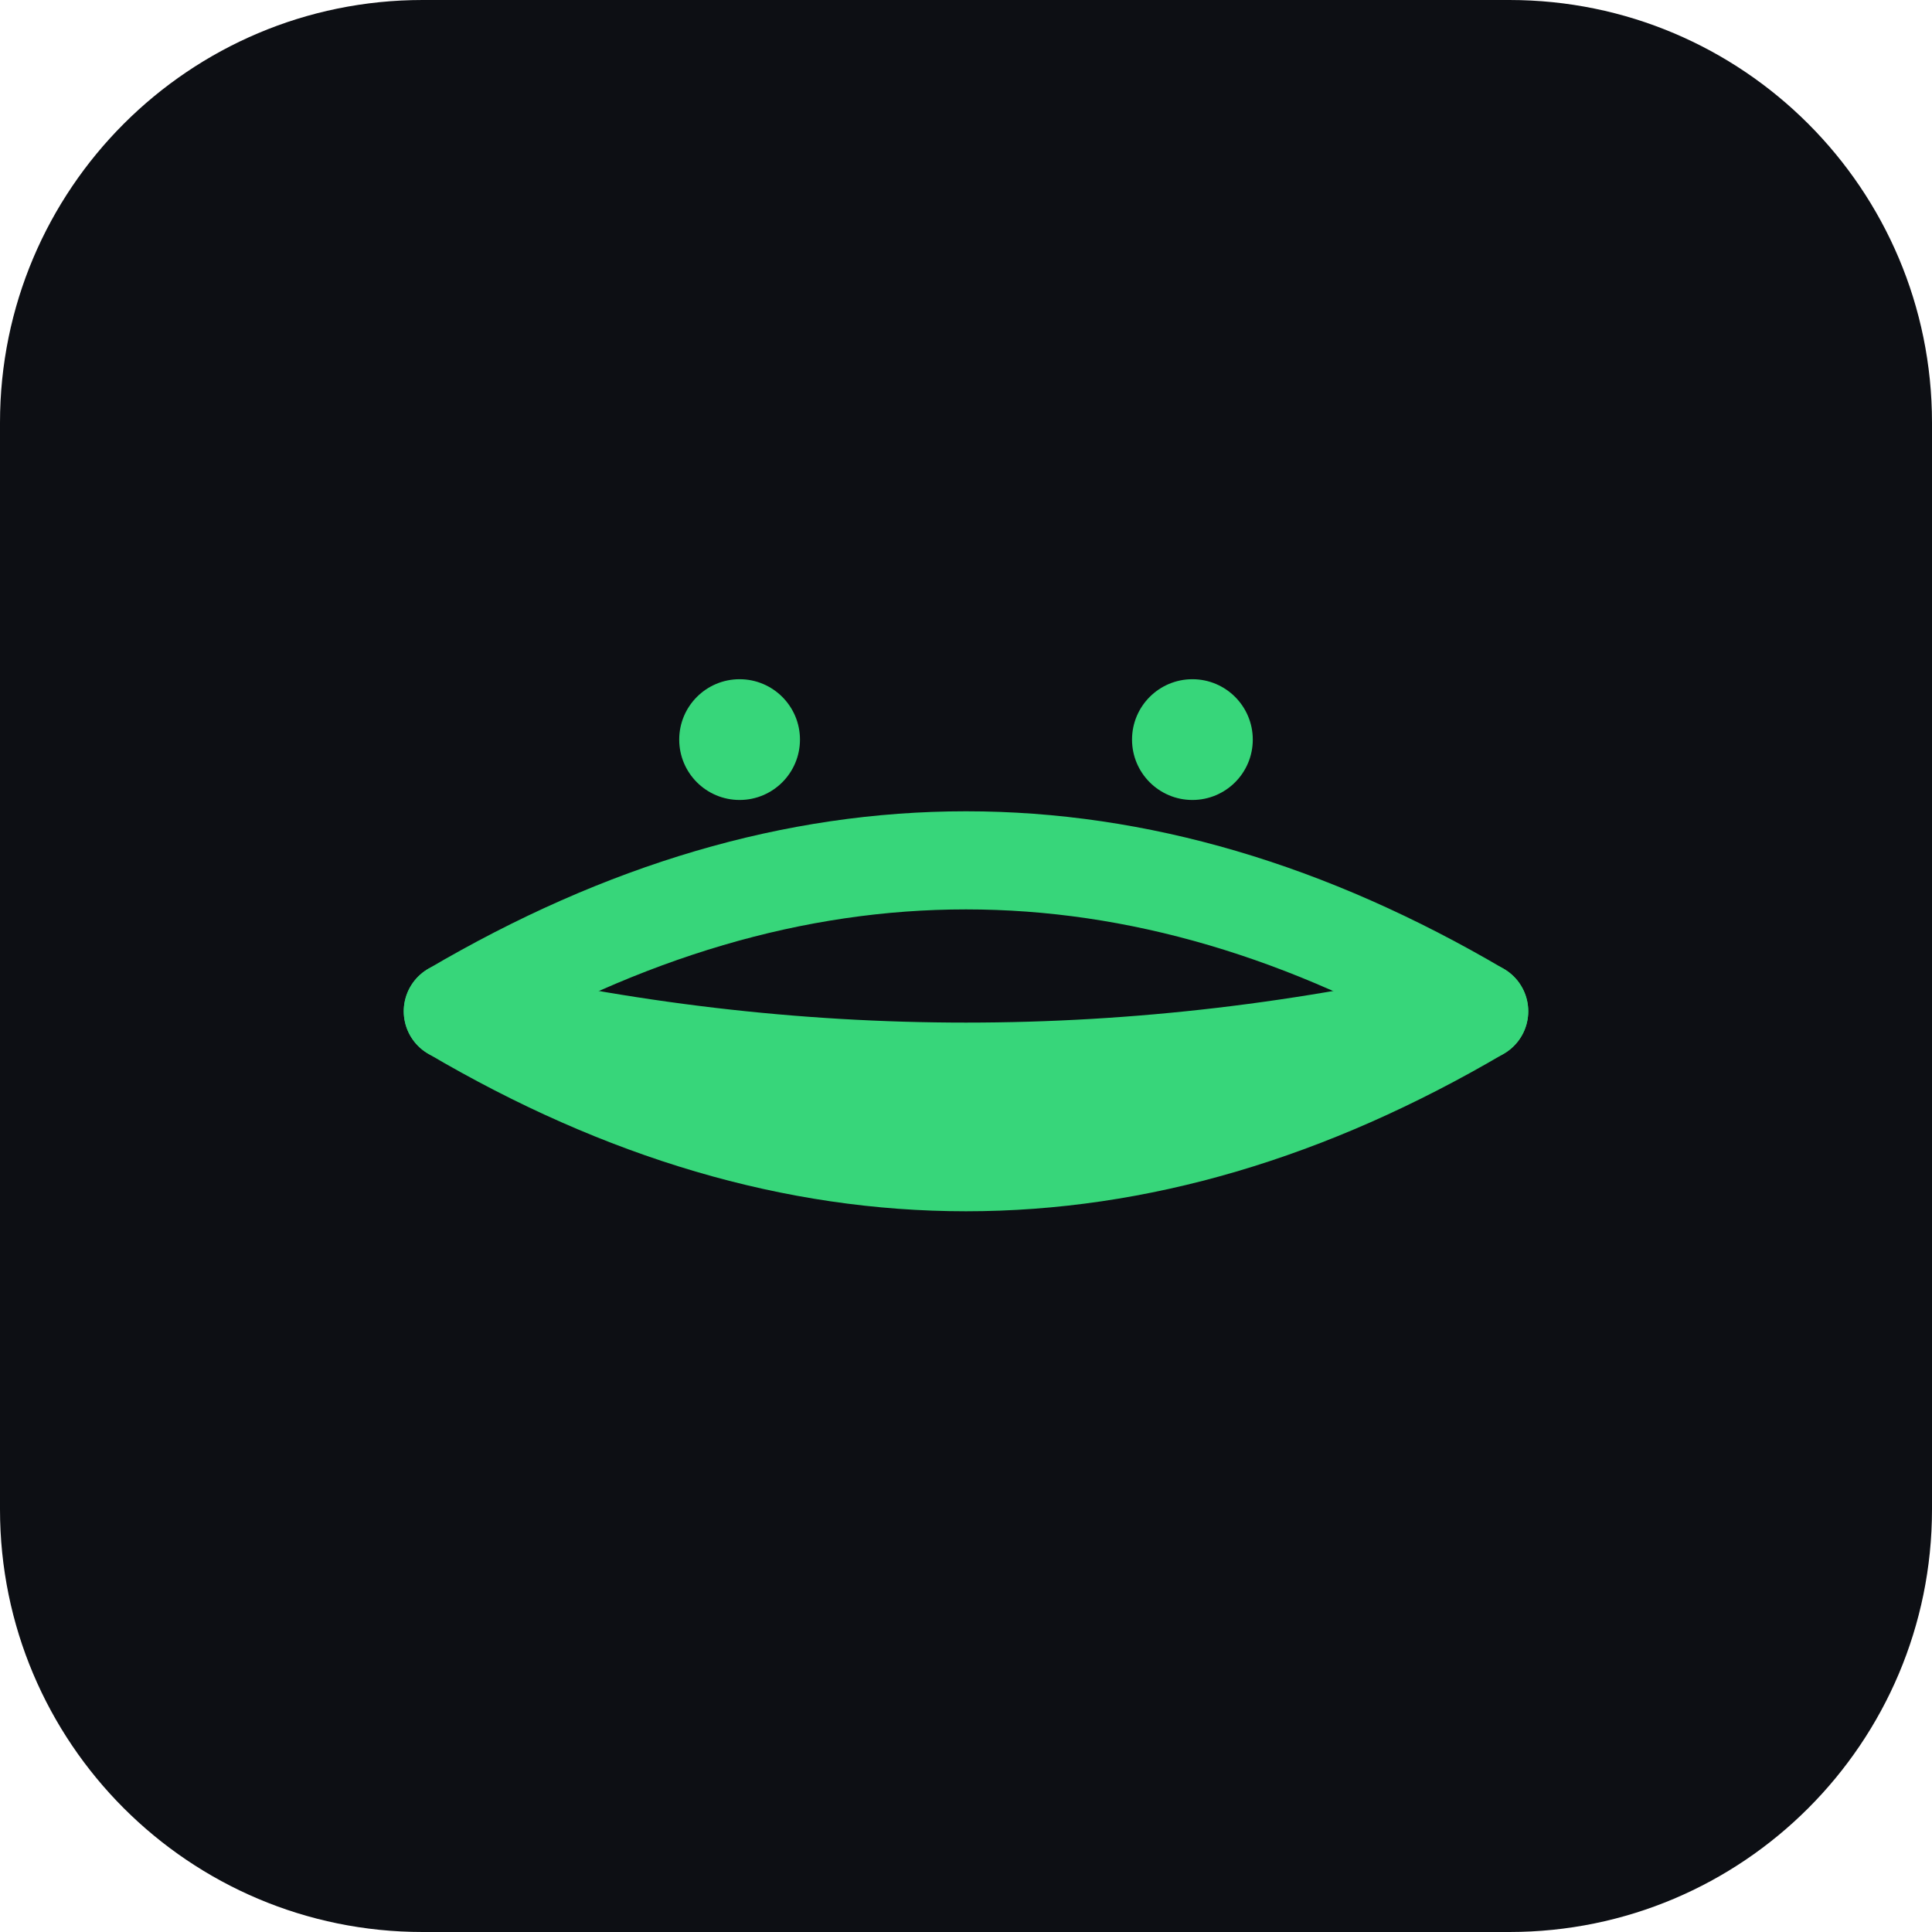
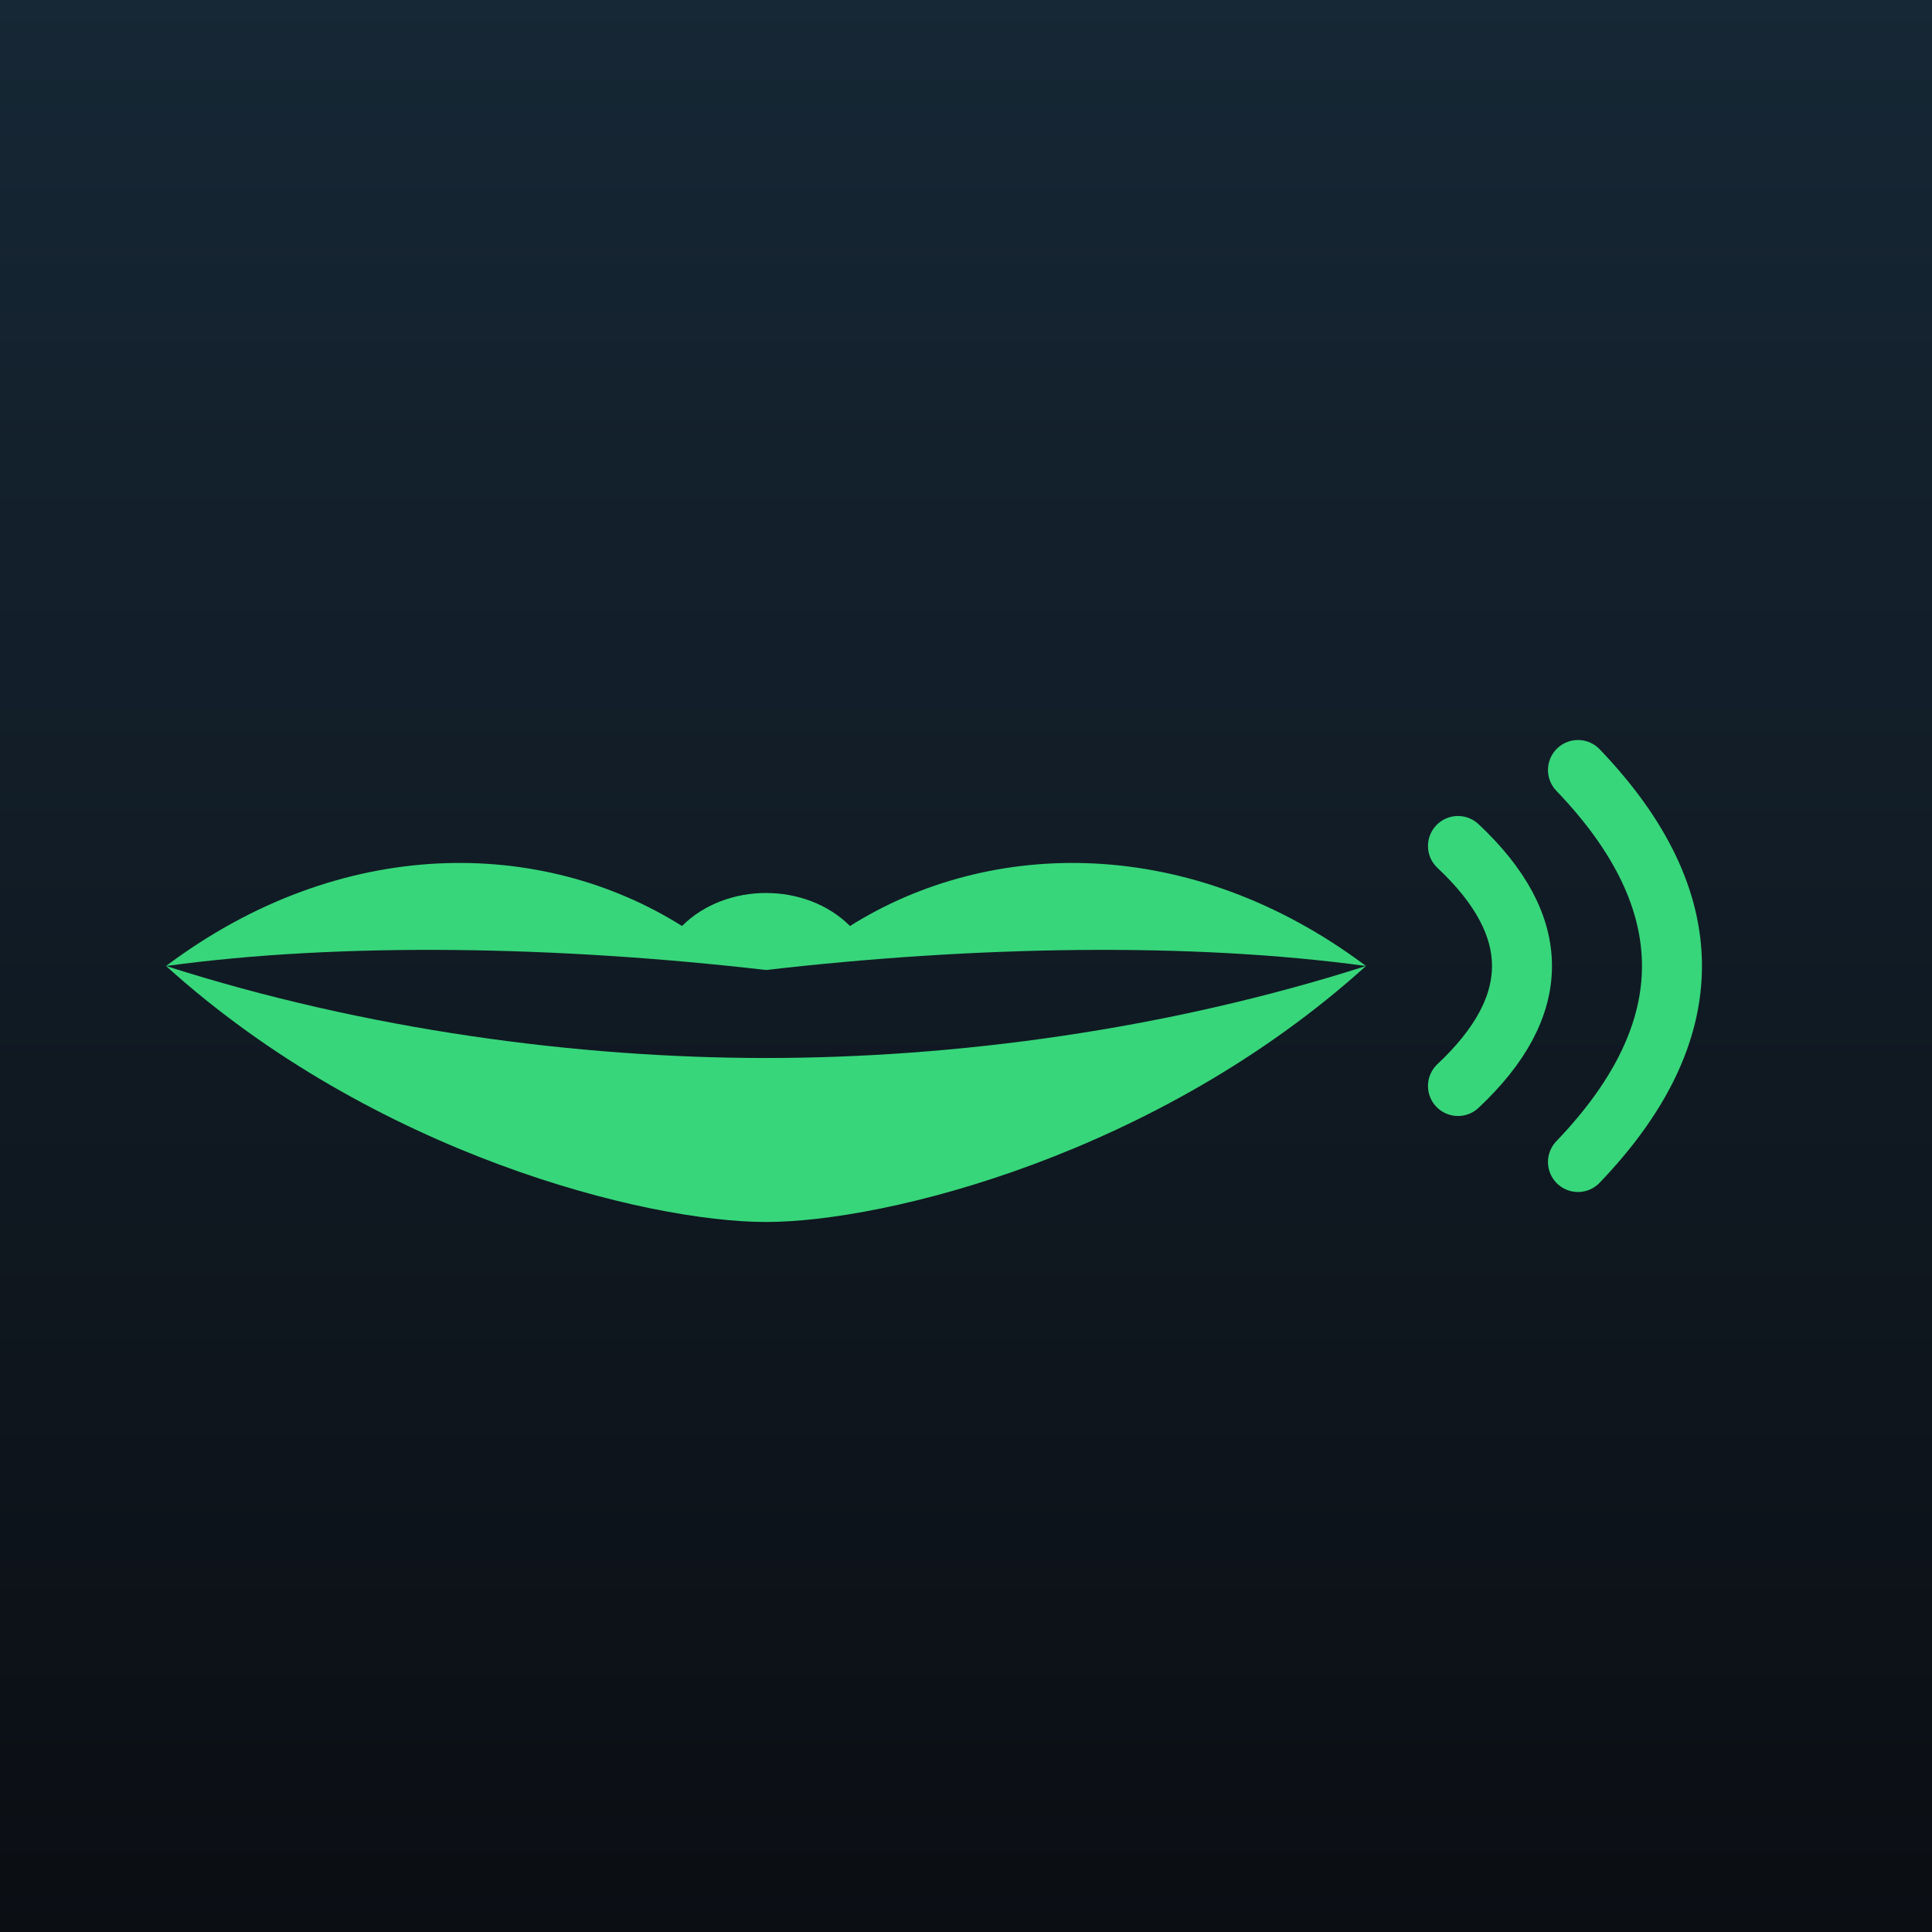
- <svg xmlns="http://www.w3.org/2000/svg" viewBox="0 0 512 512">
-   <rect width="512" height="512" rx="112" fill="#0d0f14" />
-   <g fill="none" stroke="#37d67a" stroke-width="26" stroke-linecap="round" stroke-linejoin="round">
-     <path d="M120 268 Q256 188 392 268 Q256 348 120 268 Z" />
-     <path d="M120 268 Q256 300 392 268" />
-   </g>
-   <g fill="#37d67a">
-     <circle cx="196" cy="196" r="16" />
-     <circle cx="316" cy="196" r="16" />
+ <svg xmlns="http://www.w3.org/2000/svg" width="1024" height="1024" viewBox="0 0 1024 1024">
+   <defs>
+     <linearGradient id="bg" x1="0" y1="0" x2="0" y2="1">
+       <stop offset="0" stop-color="#162735" />
+       <stop offset="1" stop-color="#0b0e13" />
+     </linearGradient>
+   </defs>
+   <rect width="1024" height="1024" fill="url(#bg)" />
+   <g transform="translate(512 512) scale(1.06) translate(-612 -512)">
+     <g fill="#37d67a">
+       <path d="M212 512                C 300 446, 400 448, 470 492                C 492 470, 532 470, 554 492                C 624 448, 724 446, 812 512                C 724 500, 616 502, 512 514                C 408 502, 300 500, 212 512 Z" />
+       <path d="M212 512                C 316 606, 452 640, 512 640                C 572 640, 708 606, 812 512                C 712 544, 606 558, 512 558                C 418 558, 312 544, 212 512 Z" />
+     </g>
+     <g fill="none" stroke="#37d67a" stroke-width="30" stroke-linecap="round">
+       <path d="M858 452 Q922 512 858 572" />
+       <path d="M918 414 Q1012 512 918 610" />
+     </g>
  </g>
</svg>
